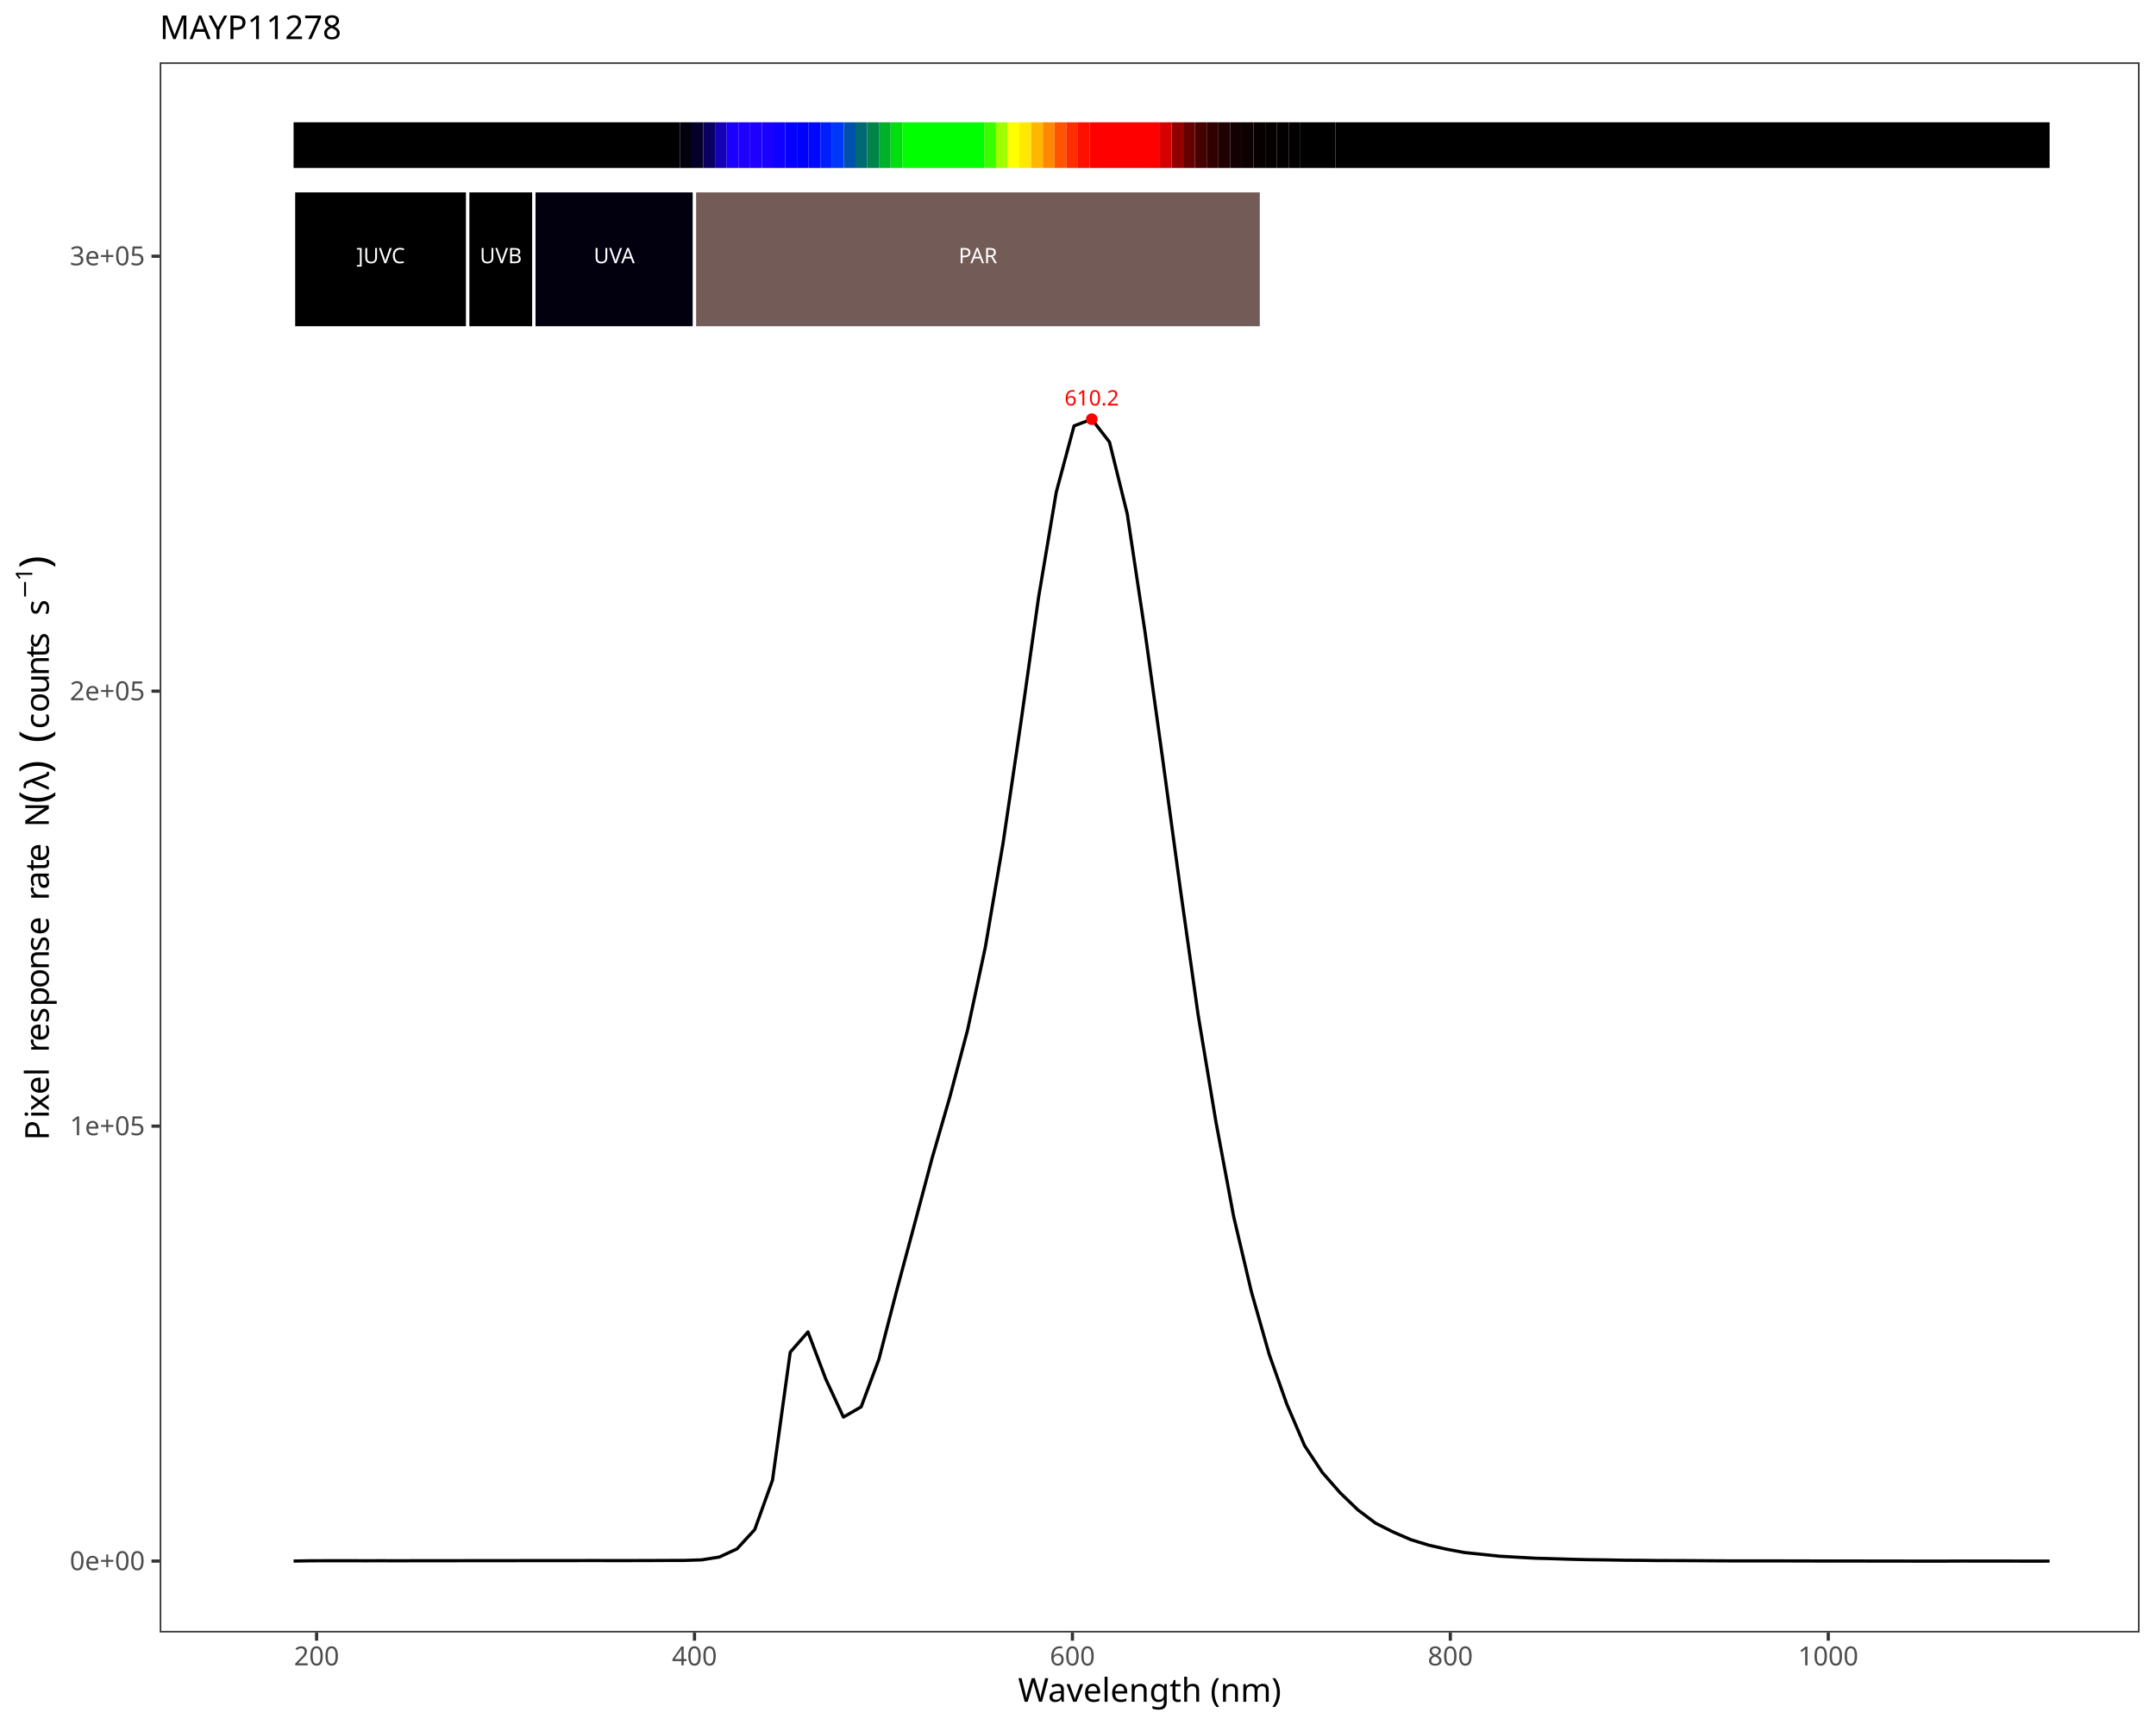
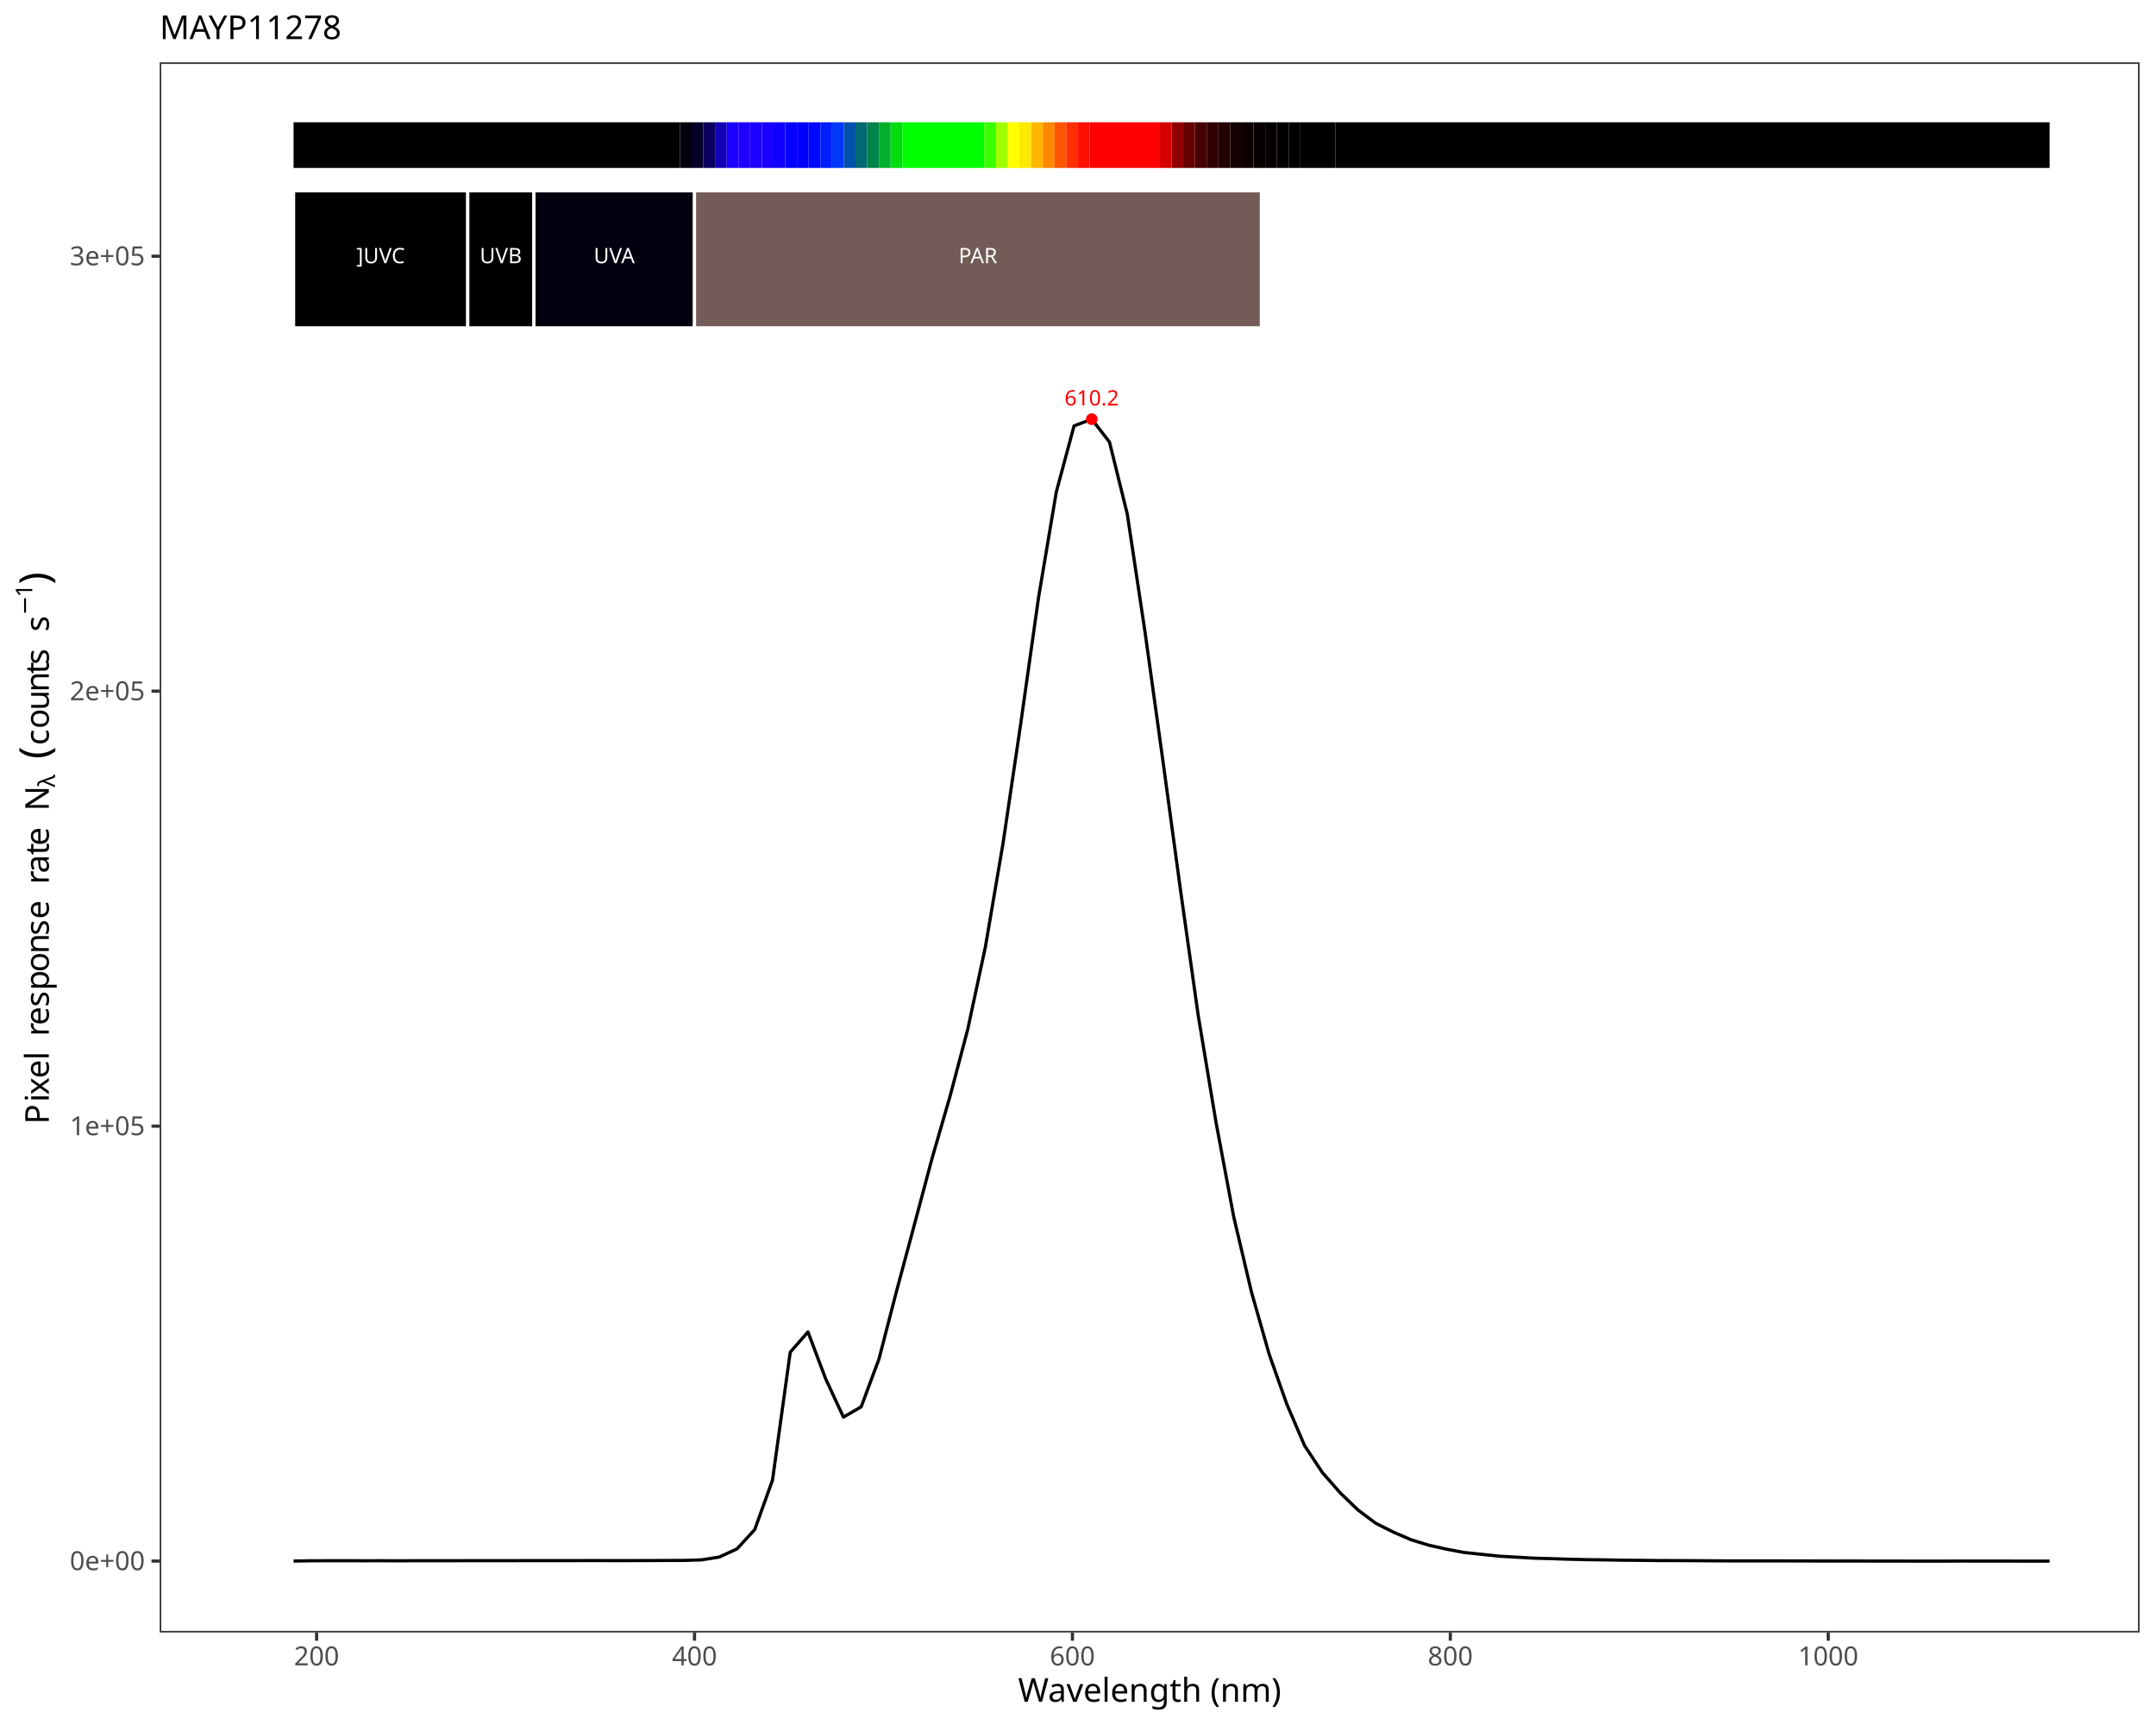
<svg xmlns="http://www.w3.org/2000/svg" class="svglite" data-engine-version="2.0" width="720.00pt" height="576.00pt" viewBox="0 0 720.00 576.00">
  <defs>
    <style type="text/css">
    .svglite line, .svglite polyline, .svglite polygon, .svglite path, .svglite rect, .svglite circle {
      fill: none;
      stroke: #000000;
      stroke-linecap: round;
      stroke-linejoin: round;
      stroke-miterlimit: 10.00;
    }
  </style>
  </defs>
  <rect width="100%" height="100%" style="stroke: none; fill: #FFFFFF;" />
  <defs>
    <clipPath id="cpMC4wMHw3MjAuMDB8MC4wMHw1NzYuMDA=">
      <rect x="0.00" y="0.00" width="720.00" height="576.00" />
    </clipPath>
  </defs>
  <g clip-path="url(#cpMC4wMHw3MjAuMDB8MC4wMHw1NzYuMDA=)">
    <rect x="0.00" y="0.00" width="720.00" height="576.00" style="stroke-width: 1.07; stroke: #FFFFFF; fill: #FFFFFF;" />
  </g>
  <defs>
    <clipPath id="cpNTMuMzN8NzE0LjUyfDIwLjgxfDU0NS4xMQ==">
      <rect x="53.33" y="20.81" width="661.19" height="524.30" />
    </clipPath>
  </defs>
  <g clip-path="url(#cpNTMuMzN8NzE0LjUyfDIwLjgxfDU0NS4xMQ==)">
    <rect x="53.33" y="20.81" width="661.19" height="524.30" style="stroke-width: 1.07; stroke: none; fill: #FFFFFF;" />
    <polyline points="98.04,521.26 103.97,521.16 109.89,521.15 115.81,521.14 121.74,521.16 127.66,521.15 133.58,521.17 139.51,521.14 145.43,521.14 151.36,521.14 157.28,521.13 163.20,521.13 169.13,521.13 175.05,521.11 180.97,521.11 186.90,521.11 192.82,521.10 198.74,521.09 204.67,521.11 210.59,521.10 216.51,521.09 222.44,521.06 228.36,521.05 234.28,520.86 240.21,519.92 246.13,517.19 252.05,510.74 257.98,494.23 263.90,451.51 269.82,444.75 275.75,460.45 281.67,473.19 287.59,469.76 293.52,453.85 299.44,430.98 305.37,408.90 311.29,386.69 317.21,366.27 323.14,343.86 329.06,316.25 334.98,281.50 340.91,241.40 346.83,199.49 352.75,164.30 358.68,142.21 364.60,139.97 370.52,147.62 376.45,171.61 382.37,210.95 388.29,253.57 394.22,297.13 400.14,339.03 406.06,374.58 411.99,406.25 417.91,431.35 423.83,452.17 429.76,468.93 435.68,482.74 441.60,491.69 447.53,498.45 453.45,504.16 459.38,508.61 465.30,511.58 471.22,514.14 477.15,515.96 483.07,517.29 488.99,518.40 494.92,519.02 500.84,519.64 506.76,519.98 512.69,520.31 518.61,520.47 524.53,520.66 530.46,520.80 536.38,520.87 542.30,520.98 548.23,521.02 554.15,521.09 560.07,521.10 566.00,521.13 571.92,521.17 577.84,521.20 583.77,521.21 589.69,521.21 595.61,521.21 601.54,521.22 607.46,521.24 613.38,521.25 619.31,521.24 625.23,521.26 631.16,521.26 637.08,521.27 643.00,521.28 648.93,521.28 654.85,521.25 660.77,521.26 666.70,521.26 672.62,521.27 678.54,521.28 684.47,521.27 " style="stroke-width: 1.07; stroke-linecap: butt;" />
    <text x="364.60" y="135.39" text-anchor="middle" style="font-size: 7.11px; fill: #FF0000; font-family: sans;" textLength="17.80px" lengthAdjust="spacingAndGlyphs">610.2</text>
    <circle cx="364.60" cy="139.97" r="1.95" style="stroke-width: 0.71; stroke: none; fill: #FF0000;" />
    <rect x="98.04" y="40.83" width="129.01" height="15.25" style="stroke-width: 1.07; stroke: none; stroke-linecap: square; stroke-linejoin: miter; fill: #000000;" />
    <rect x="227.06" y="40.83" width="3.91" height="15.25" style="stroke-width: 1.07; stroke: none; stroke-linecap: square; stroke-linejoin: miter; fill: #01000D;" />
    <rect x="230.97" y="40.83" width="3.91" height="15.25" style="stroke-width: 1.07; stroke: none; stroke-linecap: square; stroke-linejoin: miter; fill: #050029;" />
    <rect x="234.88" y="40.83" width="3.91" height="15.25" style="stroke-width: 1.07; stroke: none; stroke-linecap: square; stroke-linejoin: miter; fill: #0A0060;" />
    <rect x="238.79" y="40.83" width="3.91" height="15.25" style="stroke-width: 1.07; stroke: none; stroke-linecap: square; stroke-linejoin: miter; fill: #1300B7;" />
    <rect x="242.70" y="40.83" width="3.91" height="15.25" style="stroke-width: 1.07; stroke: none; stroke-linecap: square; stroke-linejoin: miter; fill: #1B00FF;" />
    <rect x="246.60" y="40.83" width="3.91" height="15.25" style="stroke-width: 1.07; stroke: none; stroke-linecap: square; stroke-linejoin: miter; fill: #1E00FF;" />
    <rect x="250.51" y="40.83" width="3.91" height="15.25" style="stroke-width: 1.07; stroke: none; stroke-linecap: square; stroke-linejoin: miter; fill: #1D00FF;" />
    <rect x="254.42" y="40.83" width="3.91" height="15.25" style="stroke-width: 1.07; stroke: none; stroke-linecap: square; stroke-linejoin: miter; fill: #1900FF;" />
    <rect x="258.33" y="40.83" width="3.91" height="15.25" style="stroke-width: 1.07; stroke: none; stroke-linecap: square; stroke-linejoin: miter; fill: #1000FF;" />
    <rect x="262.24" y="40.83" width="3.91" height="15.25" style="stroke-width: 1.07; stroke: none; stroke-linecap: square; stroke-linejoin: miter; fill: #0400FF;" />
    <rect x="266.15" y="40.83" width="3.91" height="15.25" style="stroke-width: 1.07; stroke: none; stroke-linecap: square; stroke-linejoin: miter; fill: #0000FF;" />
    <rect x="270.06" y="40.83" width="3.91" height="15.25" style="stroke-width: 1.07; stroke: none; stroke-linecap: square; stroke-linejoin: miter; fill: #0008FF;" />
    <rect x="273.97" y="40.83" width="3.91" height="15.25" style="stroke-width: 1.07; stroke: none; stroke-linecap: square; stroke-linejoin: miter; fill: #001FFF;" />
    <rect x="277.88" y="40.83" width="3.91" height="15.25" style="stroke-width: 1.07; stroke: none; stroke-linecap: square; stroke-linejoin: miter; fill: #0038F9;" />
    <rect x="281.79" y="40.83" width="3.91" height="15.25" style="stroke-width: 1.07; stroke: none; stroke-linecap: square; stroke-linejoin: miter; fill: #0051AC;" />
    <rect x="285.70" y="40.83" width="3.91" height="15.25" style="stroke-width: 1.07; stroke: none; stroke-linecap: square; stroke-linejoin: miter; fill: #006972;" />
    <rect x="289.61" y="40.83" width="3.91" height="15.25" style="stroke-width: 1.07; stroke: none; stroke-linecap: square; stroke-linejoin: miter; fill: #00844A;" />
    <rect x="293.52" y="40.83" width="3.91" height="15.25" style="stroke-width: 1.07; stroke: none; stroke-linecap: square; stroke-linejoin: miter; fill: #00AF2A;" />
    <rect x="297.43" y="40.83" width="3.91" height="15.25" style="stroke-width: 1.07; stroke: none; stroke-linecap: square; stroke-linejoin: miter; fill: #00DE10;" />
    <rect x="301.34" y="40.83" width="27.37" height="15.25" style="stroke-width: 1.07; stroke: none; stroke-linecap: square; stroke-linejoin: miter; fill: #00FF00;" />
    <rect x="328.70" y="40.83" width="3.91" height="15.25" style="stroke-width: 1.07; stroke: none; stroke-linecap: square; stroke-linejoin: miter; fill: #3AFF00;" />
    <rect x="332.61" y="40.83" width="3.91" height="15.25" style="stroke-width: 1.07; stroke: none; stroke-linecap: square; stroke-linejoin: miter; fill: #A0FF00;" />
    <rect x="336.52" y="40.83" width="3.91" height="15.25" style="stroke-width: 1.07; stroke: none; stroke-linecap: square; stroke-linejoin: miter; fill: #FFFF00;" />
    <rect x="340.43" y="40.83" width="3.91" height="15.25" style="stroke-width: 1.07; stroke: none; stroke-linecap: square; stroke-linejoin: miter; fill: #FFE800;" />
    <rect x="344.34" y="40.83" width="3.91" height="15.25" style="stroke-width: 1.07; stroke: none; stroke-linecap: square; stroke-linejoin: miter; fill: #FFB600;" />
    <rect x="348.25" y="40.83" width="3.91" height="15.25" style="stroke-width: 1.07; stroke: none; stroke-linecap: square; stroke-linejoin: miter; fill: #FF8800;" />
    <rect x="352.16" y="40.83" width="3.91" height="15.25" style="stroke-width: 1.07; stroke: none; stroke-linecap: square; stroke-linejoin: miter; fill: #FF5500;" />
    <rect x="356.07" y="40.83" width="3.91" height="15.25" style="stroke-width: 1.07; stroke: none; stroke-linecap: square; stroke-linejoin: miter; fill: #FF2E00;" />
    <rect x="359.98" y="40.83" width="3.91" height="15.25" style="stroke-width: 1.07; stroke: none; stroke-linecap: square; stroke-linejoin: miter; fill: #FF0F00;" />
    <rect x="363.89" y="40.83" width="23.46" height="15.25" style="stroke-width: 1.07; stroke: none; stroke-linecap: square; stroke-linejoin: miter; fill: #FF0000;" />
    <rect x="387.35" y="40.83" width="3.91" height="15.25" style="stroke-width: 1.07; stroke: none; stroke-linecap: square; stroke-linejoin: miter; fill: #D40000;" />
    <rect x="391.26" y="40.83" width="3.91" height="15.25" style="stroke-width: 1.07; stroke: none; stroke-linecap: square; stroke-linejoin: miter; fill: #910000;" />
    <rect x="395.16" y="40.83" width="3.91" height="15.25" style="stroke-width: 1.07; stroke: none; stroke-linecap: square; stroke-linejoin: miter; fill: #660000;" />
    <rect x="399.07" y="40.83" width="3.91" height="15.25" style="stroke-width: 1.07; stroke: none; stroke-linecap: square; stroke-linejoin: miter; fill: #470000;" />
    <rect x="402.98" y="40.83" width="3.91" height="15.25" style="stroke-width: 1.07; stroke: none; stroke-linecap: square; stroke-linejoin: miter; fill: #300000;" />
    <rect x="406.89" y="40.83" width="3.91" height="15.25" style="stroke-width: 1.07; stroke: none; stroke-linecap: square; stroke-linejoin: miter; fill: #200000;" />
    <rect x="410.80" y="40.83" width="3.91" height="15.25" style="stroke-width: 1.07; stroke: none; stroke-linecap: square; stroke-linejoin: miter; fill: #130000;" />
    <rect x="414.71" y="40.83" width="3.91" height="15.25" style="stroke-width: 1.07; stroke: none; stroke-linecap: square; stroke-linejoin: miter; fill: #0C0000;" />
    <rect x="418.62" y="40.83" width="3.91" height="15.25" style="stroke-width: 1.07; stroke: none; stroke-linecap: square; stroke-linejoin: miter; fill: #080000;" />
    <rect x="422.53" y="40.83" width="3.91" height="15.25" style="stroke-width: 1.07; stroke: none; stroke-linecap: square; stroke-linejoin: miter; fill: #050000;" />
    <rect x="426.44" y="40.83" width="3.91" height="15.25" style="stroke-width: 1.07; stroke: none; stroke-linecap: square; stroke-linejoin: miter; fill: #030000;" />
    <rect x="430.35" y="40.83" width="3.91" height="15.25" style="stroke-width: 1.07; stroke: none; stroke-linecap: square; stroke-linejoin: miter; fill: #020000;" />
    <rect x="434.26" y="40.83" width="11.73" height="15.25" style="stroke-width: 1.07; stroke: none; stroke-linecap: square; stroke-linejoin: miter; fill: #010000;" />
    <rect x="445.99" y="40.83" width="238.48" height="15.25" style="stroke-width: 1.07; stroke: none; stroke-linecap: square; stroke-linejoin: miter; fill: #000000;" />
    <rect x="98.04" y="63.71" width="58.17" height="45.76" style="stroke-width: 1.07; stroke: #FFFFFF; stroke-linecap: square; stroke-linejoin: miter; fill: #000000;" />
    <rect x="156.21" y="63.71" width="22.09" height="45.76" style="stroke-width: 1.07; stroke: #FFFFFF; stroke-linecap: square; stroke-linejoin: miter; fill: #000000;" />
    <rect x="178.30" y="63.71" width="53.64" height="45.76" style="stroke-width: 1.07; stroke: #FFFFFF; stroke-linecap: square; stroke-linejoin: miter; fill: #02000F;" />
    <rect x="231.93" y="63.71" width="189.31" height="45.76" style="stroke-width: 1.07; stroke: #FFFFFF; stroke-linecap: square; stroke-linejoin: miter; fill: #735B57;" />
    <text x="127.13" y="87.89" text-anchor="middle" style="font-size: 7.11px; fill: #FFFFFF; font-family: sans;" textLength="17.00px" lengthAdjust="spacingAndGlyphs">]UVC</text>
    <text x="167.25" y="87.89" text-anchor="middle" style="font-size: 7.11px; fill: #FFFFFF; font-family: sans;" textLength="14.63px" lengthAdjust="spacingAndGlyphs">UVB</text>
    <text x="205.12" y="87.89" text-anchor="middle" style="font-size: 7.11px; fill: #FFFFFF; font-family: sans;" textLength="14.63px" lengthAdjust="spacingAndGlyphs">UVA</text>
    <text x="326.59" y="87.89" text-anchor="middle" style="font-size: 7.11px; fill: #FFFFFF; font-family: sans;" textLength="14.63px" lengthAdjust="spacingAndGlyphs">PAR</text>
    <rect x="53.33" y="20.81" width="661.19" height="524.30" style="stroke-width: 1.07; stroke: #333333;" />
  </g>
  <g clip-path="url(#cpMC4wMHw3MjAuMDB8MC4wMHw1NzYuMDA=)">
    <text x="48.40" y="524.29" text-anchor="end" style="font-size: 8.80px; fill: #4D4D4D; font-family: sans;" textLength="24.72px" lengthAdjust="spacingAndGlyphs">0e+00</text>
    <text x="48.40" y="379.06" text-anchor="end" style="font-size: 8.80px; fill: #4D4D4D; font-family: sans;" textLength="24.72px" lengthAdjust="spacingAndGlyphs">1e+05</text>
    <text x="48.40" y="233.82" text-anchor="end" style="font-size: 8.80px; fill: #4D4D4D; font-family: sans;" textLength="24.72px" lengthAdjust="spacingAndGlyphs">2e+05</text>
    <text x="48.40" y="88.58" text-anchor="end" style="font-size: 8.80px; fill: #4D4D4D; font-family: sans;" textLength="24.72px" lengthAdjust="spacingAndGlyphs">3e+05</text>
    <polyline points="50.59,521.26 53.33,521.26 " style="stroke-width: 1.07; stroke: #333333; stroke-linecap: butt;" />
    <polyline points="50.59,376.03 53.33,376.03 " style="stroke-width: 1.07; stroke: #333333; stroke-linecap: butt;" />
    <polyline points="50.59,230.79 53.33,230.79 " style="stroke-width: 1.07; stroke: #333333; stroke-linecap: butt;" />
    <polyline points="50.59,85.56 53.33,85.56 " style="stroke-width: 1.07; stroke: #333333; stroke-linecap: butt;" />
    <polyline points="105.73,547.85 105.73,545.11 " style="stroke-width: 1.07; stroke: #333333; stroke-linecap: butt;" />
    <polyline points="231.93,547.85 231.93,545.11 " style="stroke-width: 1.07; stroke: #333333; stroke-linecap: butt;" />
    <polyline points="358.14,547.85 358.14,545.11 " style="stroke-width: 1.07; stroke: #333333; stroke-linecap: butt;" />
    <polyline points="484.34,547.85 484.34,545.11 " style="stroke-width: 1.07; stroke: #333333; stroke-linecap: butt;" />
    <polyline points="610.55,547.85 610.55,545.11 " style="stroke-width: 1.07; stroke: #333333; stroke-linecap: butt;" />
    <text x="105.73" y="556.10" text-anchor="middle" style="font-size: 8.80px; fill: #4D4D4D; font-family: sans;" textLength="14.68px" lengthAdjust="spacingAndGlyphs">200</text>
    <text x="231.93" y="556.10" text-anchor="middle" style="font-size: 8.80px; fill: #4D4D4D; font-family: sans;" textLength="14.68px" lengthAdjust="spacingAndGlyphs">400</text>
    <text x="358.14" y="556.10" text-anchor="middle" style="font-size: 8.80px; fill: #4D4D4D; font-family: sans;" textLength="14.68px" lengthAdjust="spacingAndGlyphs">600</text>
    <text x="484.34" y="556.10" text-anchor="middle" style="font-size: 8.80px; fill: #4D4D4D; font-family: sans;" textLength="14.68px" lengthAdjust="spacingAndGlyphs">800</text>
    <text x="610.55" y="556.10" text-anchor="middle" style="font-size: 8.80px; fill: #4D4D4D; font-family: sans;" textLength="19.58px" lengthAdjust="spacingAndGlyphs">1000</text>
    <text x="383.93" y="568.24" text-anchor="middle" style="font-size: 11.00px; font-family: sans;" textLength="83.76px" lengthAdjust="spacingAndGlyphs">Wavelength (nm)</text>
-     <text transform="translate(16.30,380.77) rotate(-90)" style="font-size: 11.00px; font-family: sans;" textLength="7.34px" lengthAdjust="spacingAndGlyphs">P</text>
-     <text transform="translate(16.30,373.44) rotate(-90)" style="font-size: 11.00px; font-family: sans;" textLength="2.44px" lengthAdjust="spacingAndGlyphs">i</text>
-     <text transform="translate(16.30,370.99) rotate(-90)" style="font-size: 11.00px; font-family: sans;" textLength="5.50px" lengthAdjust="spacingAndGlyphs">x</text>
-     <text transform="translate(16.30,365.49) rotate(-90)" style="font-size: 11.00px; font-family: sans;" textLength="6.12px" lengthAdjust="spacingAndGlyphs">e</text>
-     <text transform="translate(16.30,359.37) rotate(-90)" style="font-size: 11.00px; font-family: sans;" textLength="2.44px" lengthAdjust="spacingAndGlyphs">l</text>
-     <text transform="translate(16.30,356.93) rotate(-90)" style="font-size: 11.00px; font-family: sans;" textLength="2.75px" lengthAdjust="spacingAndGlyphs"> </text>
-     <text transform="translate(16.30,354.18) rotate(-90)" style="font-size: 11.00px; font-family: sans;" textLength="2.75px" lengthAdjust="spacingAndGlyphs"> </text>
-     <text transform="translate(16.30,351.42) rotate(-90)" style="font-size: 11.00px; font-family: sans;" textLength="3.66px" lengthAdjust="spacingAndGlyphs">r</text>
-     <text transform="translate(16.30,347.76) rotate(-90)" style="font-size: 11.00px; font-family: sans;" textLength="6.12px" lengthAdjust="spacingAndGlyphs">e</text>
-     <text transform="translate(16.30,341.64) rotate(-90)" style="font-size: 11.00px; font-family: sans;" textLength="5.50px" lengthAdjust="spacingAndGlyphs">s</text>
-     <text transform="translate(16.30,336.14) rotate(-90)" style="font-size: 11.00px; font-family: sans;" textLength="6.12px" lengthAdjust="spacingAndGlyphs">p</text>
-     <text transform="translate(16.30,330.02) rotate(-90)" style="font-size: 11.00px; font-family: sans;" textLength="6.12px" lengthAdjust="spacingAndGlyphs">o</text>
-     <text transform="translate(16.30,323.90) rotate(-90)" style="font-size: 11.00px; font-family: sans;" textLength="6.12px" lengthAdjust="spacingAndGlyphs">n</text>
-     <text transform="translate(16.30,317.78) rotate(-90)" style="font-size: 11.00px; font-family: sans;" textLength="5.50px" lengthAdjust="spacingAndGlyphs">s</text>
-     <text transform="translate(16.30,312.28) rotate(-90)" style="font-size: 11.00px; font-family: sans;" textLength="6.12px" lengthAdjust="spacingAndGlyphs">e</text>
-     <text transform="translate(16.30,306.16) rotate(-90)" style="font-size: 11.00px; font-family: sans;" textLength="2.75px" lengthAdjust="spacingAndGlyphs"> </text>
-     <text transform="translate(16.30,303.41) rotate(-90)" style="font-size: 11.00px; font-family: sans;" textLength="2.75px" lengthAdjust="spacingAndGlyphs"> </text>
-     <text transform="translate(16.30,300.66) rotate(-90)" style="font-size: 11.00px; font-family: sans;" textLength="3.66px" lengthAdjust="spacingAndGlyphs">r</text>
-     <text transform="translate(16.30,296.99) rotate(-90)" style="font-size: 11.00px; font-family: sans;" textLength="6.12px" lengthAdjust="spacingAndGlyphs">a</text>
-     <text transform="translate(16.30,290.88) rotate(-90)" style="font-size: 11.00px; font-family: sans;" textLength="3.06px" lengthAdjust="spacingAndGlyphs">t</text>
-     <text transform="translate(16.30,287.82) rotate(-90)" style="font-size: 11.00px; font-family: sans;" textLength="6.12px" lengthAdjust="spacingAndGlyphs">e</text>
-     <text transform="translate(16.30,281.70) rotate(-90)" style="font-size: 11.00px; font-family: sans;" textLength="2.75px" lengthAdjust="spacingAndGlyphs"> </text>
-     <text transform="translate(16.30,278.95) rotate(-90)" style="font-size: 11.00px; font-family: sans;" textLength="2.75px" lengthAdjust="spacingAndGlyphs"> </text>
-     <text transform="translate(16.30,276.20) rotate(-90)" style="font-size: 11.00px; font-family: sans;" textLength="7.95px" lengthAdjust="spacingAndGlyphs">N</text>
-     <text transform="translate(16.30,268.25) rotate(-90)" style="font-size: 13.75px; font-family: sans;" textLength="4.58px" lengthAdjust="spacingAndGlyphs">(</text>
-     <text transform="translate(16.30,263.67) rotate(-90)" style="font-size: 11.00px; font-family: sans;" textLength="5.60px" lengthAdjust="spacingAndGlyphs">λ</text>
-     <text transform="translate(16.30,258.07) rotate(-90)" style="font-size: 13.75px; font-family: sans;" textLength="4.57px" lengthAdjust="spacingAndGlyphs">)</text>
-     <text transform="translate(16.30,253.50) rotate(-90)" style="font-size: 11.00px; font-family: sans;" textLength="2.75px" lengthAdjust="spacingAndGlyphs"> </text>
-     <text transform="translate(16.30,250.75) rotate(-90)" style="font-size: 11.00px; font-family: sans;" textLength="2.75px" lengthAdjust="spacingAndGlyphs"> </text>
-     <text transform="translate(16.30,247.99) rotate(-90)" style="font-size: 13.75px; font-family: sans;" textLength="4.58px" lengthAdjust="spacingAndGlyphs">(</text>
-     <text transform="translate(16.30,243.42) rotate(-90)" style="font-size: 11.00px; font-family: sans;" textLength="5.50px" lengthAdjust="spacingAndGlyphs">c</text>
-     <text transform="translate(16.30,237.91) rotate(-90)" style="font-size: 11.00px; font-family: sans;" textLength="6.12px" lengthAdjust="spacingAndGlyphs">o</text>
-     <text transform="translate(16.30,231.79) rotate(-90)" style="font-size: 11.00px; font-family: sans;" textLength="6.12px" lengthAdjust="spacingAndGlyphs">u</text>
-     <text transform="translate(16.30,225.67) rotate(-90)" style="font-size: 11.00px; font-family: sans;" textLength="6.12px" lengthAdjust="spacingAndGlyphs">n</text>
-     <text transform="translate(16.30,219.56) rotate(-90)" style="font-size: 11.00px; font-family: sans;" textLength="3.06px" lengthAdjust="spacingAndGlyphs">t</text>
-     <text transform="translate(16.30,216.50) rotate(-90)" style="font-size: 11.00px; font-family: sans;" textLength="5.50px" lengthAdjust="spacingAndGlyphs">s</text>
-     <text transform="translate(16.30,211.00) rotate(-90)" style="font-size: 11.00px; font-family: sans;" textLength="2.75px" lengthAdjust="spacingAndGlyphs"> </text>
-     <text transform="translate(16.30,208.24) rotate(-90)" style="font-size: 11.00px; font-family: sans;" textLength="2.75px" lengthAdjust="spacingAndGlyphs"> </text>
-     <text transform="translate(16.30,205.49) rotate(-90)" style="font-size: 11.00px; font-family: sans;" textLength="5.50px" lengthAdjust="spacingAndGlyphs">s</text>
-     <text transform="translate(10.78,199.99) rotate(-90)" style="font-size: 7.70px; font-family: sans;" textLength="5.98px" lengthAdjust="spacingAndGlyphs">−</text>
-     <text transform="translate(10.78,194.00) rotate(-90)" style="font-size: 7.70px; font-family: sans;" textLength="4.28px" lengthAdjust="spacingAndGlyphs">1</text>
-     <text transform="translate(16.30,189.72) rotate(-90)" style="font-size: 13.75px; font-family: sans;" textLength="4.57px" lengthAdjust="spacingAndGlyphs">)</text>
+     <text transform="translate(16.30,375.36) rotate(-90)" style="font-size: 11.00px; font-family: sans;" textLength="7.34px" lengthAdjust="spacingAndGlyphs">P</text>
+     <text transform="translate(16.30,368.02) rotate(-90)" style="font-size: 11.00px; font-family: sans;" textLength="2.44px" lengthAdjust="spacingAndGlyphs">i</text>
+     <text transform="translate(16.30,365.58) rotate(-90)" style="font-size: 11.00px; font-family: sans;" textLength="5.50px" lengthAdjust="spacingAndGlyphs">x</text>
+     <text transform="translate(16.30,360.07) rotate(-90)" style="font-size: 11.00px; font-family: sans;" textLength="6.12px" lengthAdjust="spacingAndGlyphs">e</text>
+     <text transform="translate(16.30,353.96) rotate(-90)" style="font-size: 11.00px; font-family: sans;" textLength="2.44px" lengthAdjust="spacingAndGlyphs">l</text>
+     <text transform="translate(16.30,351.51) rotate(-90)" style="font-size: 11.00px; font-family: sans;" textLength="2.75px" lengthAdjust="spacingAndGlyphs"> </text>
+     <text transform="translate(16.30,348.76) rotate(-90)" style="font-size: 11.00px; font-family: sans;" textLength="2.75px" lengthAdjust="spacingAndGlyphs"> </text>
+     <text transform="translate(16.30,346.01) rotate(-90)" style="font-size: 11.00px; font-family: sans;" textLength="3.66px" lengthAdjust="spacingAndGlyphs">r</text>
+     <text transform="translate(16.30,342.35) rotate(-90)" style="font-size: 11.00px; font-family: sans;" textLength="6.12px" lengthAdjust="spacingAndGlyphs">e</text>
+     <text transform="translate(16.30,336.23) rotate(-90)" style="font-size: 11.00px; font-family: sans;" textLength="5.50px" lengthAdjust="spacingAndGlyphs">s</text>
+     <text transform="translate(16.30,330.72) rotate(-90)" style="font-size: 11.00px; font-family: sans;" textLength="6.12px" lengthAdjust="spacingAndGlyphs">p</text>
+     <text transform="translate(16.30,324.61) rotate(-90)" style="font-size: 11.00px; font-family: sans;" textLength="6.12px" lengthAdjust="spacingAndGlyphs">o</text>
+     <text transform="translate(16.30,318.49) rotate(-90)" style="font-size: 11.00px; font-family: sans;" textLength="6.12px" lengthAdjust="spacingAndGlyphs">n</text>
+     <text transform="translate(16.30,312.37) rotate(-90)" style="font-size: 11.00px; font-family: sans;" textLength="5.50px" lengthAdjust="spacingAndGlyphs">s</text>
+     <text transform="translate(16.30,306.86) rotate(-90)" style="font-size: 11.00px; font-family: sans;" textLength="6.12px" lengthAdjust="spacingAndGlyphs">e</text>
+     <text transform="translate(16.30,300.75) rotate(-90)" style="font-size: 11.00px; font-family: sans;" textLength="2.75px" lengthAdjust="spacingAndGlyphs"> </text>
+     <text transform="translate(16.30,297.99) rotate(-90)" style="font-size: 11.00px; font-family: sans;" textLength="2.75px" lengthAdjust="spacingAndGlyphs"> </text>
+     <text transform="translate(16.30,295.24) rotate(-90)" style="font-size: 11.00px; font-family: sans;" textLength="3.66px" lengthAdjust="spacingAndGlyphs">r</text>
+     <text transform="translate(16.30,291.58) rotate(-90)" style="font-size: 11.00px; font-family: sans;" textLength="6.12px" lengthAdjust="spacingAndGlyphs">a</text>
+     <text transform="translate(16.30,285.46) rotate(-90)" style="font-size: 11.00px; font-family: sans;" textLength="3.06px" lengthAdjust="spacingAndGlyphs">t</text>
+     <text transform="translate(16.30,282.40) rotate(-90)" style="font-size: 11.00px; font-family: sans;" textLength="6.12px" lengthAdjust="spacingAndGlyphs">e</text>
+     <text transform="translate(16.30,276.29) rotate(-90)" style="font-size: 11.00px; font-family: sans;" textLength="2.75px" lengthAdjust="spacingAndGlyphs"> </text>
+     <text transform="translate(16.30,273.53) rotate(-90)" style="font-size: 11.00px; font-family: sans;" textLength="2.75px" lengthAdjust="spacingAndGlyphs"> </text>
+     <text transform="translate(16.30,270.78) rotate(-90)" style="font-size: 11.00px; font-family: sans;" textLength="7.95px" lengthAdjust="spacingAndGlyphs">N</text>
+     <text transform="translate(18.34,262.84) rotate(-90)" style="font-size: 7.70px; font-family: sans;" textLength="3.92px" lengthAdjust="spacingAndGlyphs">λ</text>
+     <text transform="translate(16.30,258.91) rotate(-90)" style="font-size: 11.00px; font-family: sans;" textLength="2.75px" lengthAdjust="spacingAndGlyphs"> </text>
+     <text transform="translate(16.30,256.16) rotate(-90)" style="font-size: 11.00px; font-family: sans;" textLength="2.75px" lengthAdjust="spacingAndGlyphs"> </text>
+     <text transform="translate(16.30,253.41) rotate(-90)" style="font-size: 13.75px; font-family: sans;" textLength="4.58px" lengthAdjust="spacingAndGlyphs">(</text>
+     <text transform="translate(16.30,248.83) rotate(-90)" style="font-size: 11.00px; font-family: sans;" textLength="5.50px" lengthAdjust="spacingAndGlyphs">c</text>
+     <text transform="translate(16.30,243.33) rotate(-90)" style="font-size: 11.00px; font-family: sans;" textLength="6.12px" lengthAdjust="spacingAndGlyphs">o</text>
+     <text transform="translate(16.30,237.21) rotate(-90)" style="font-size: 11.00px; font-family: sans;" textLength="6.12px" lengthAdjust="spacingAndGlyphs">u</text>
+     <text transform="translate(16.30,231.09) rotate(-90)" style="font-size: 11.00px; font-family: sans;" textLength="6.12px" lengthAdjust="spacingAndGlyphs">n</text>
+     <text transform="translate(16.30,224.97) rotate(-90)" style="font-size: 11.00px; font-family: sans;" textLength="3.06px" lengthAdjust="spacingAndGlyphs">t</text>
+     <text transform="translate(16.30,221.92) rotate(-90)" style="font-size: 11.00px; font-family: sans;" textLength="5.50px" lengthAdjust="spacingAndGlyphs">s</text>
+     <text transform="translate(16.30,216.41) rotate(-90)" style="font-size: 11.00px; font-family: sans;" textLength="2.75px" lengthAdjust="spacingAndGlyphs"> </text>
+     <text transform="translate(16.30,213.66) rotate(-90)" style="font-size: 11.00px; font-family: sans;" textLength="2.75px" lengthAdjust="spacingAndGlyphs"> </text>
+     <text transform="translate(16.30,210.91) rotate(-90)" style="font-size: 11.00px; font-family: sans;" textLength="5.50px" lengthAdjust="spacingAndGlyphs">s</text>
+     <text transform="translate(10.78,205.40) rotate(-90)" style="font-size: 7.70px; font-family: sans;" textLength="5.98px" lengthAdjust="spacingAndGlyphs">−</text>
+     <text transform="translate(10.78,199.42) rotate(-90)" style="font-size: 7.70px; font-family: sans;" textLength="4.28px" lengthAdjust="spacingAndGlyphs">1</text>
+     <text transform="translate(16.30,195.14) rotate(-90)" style="font-size: 13.75px; font-family: sans;" textLength="4.57px" lengthAdjust="spacingAndGlyphs">)</text>
    <text x="53.33" y="13.05" style="font-size: 11.00px; font-family: sans;" textLength="61.78px" lengthAdjust="spacingAndGlyphs">MAYP11278</text>
  </g>
</svg>
